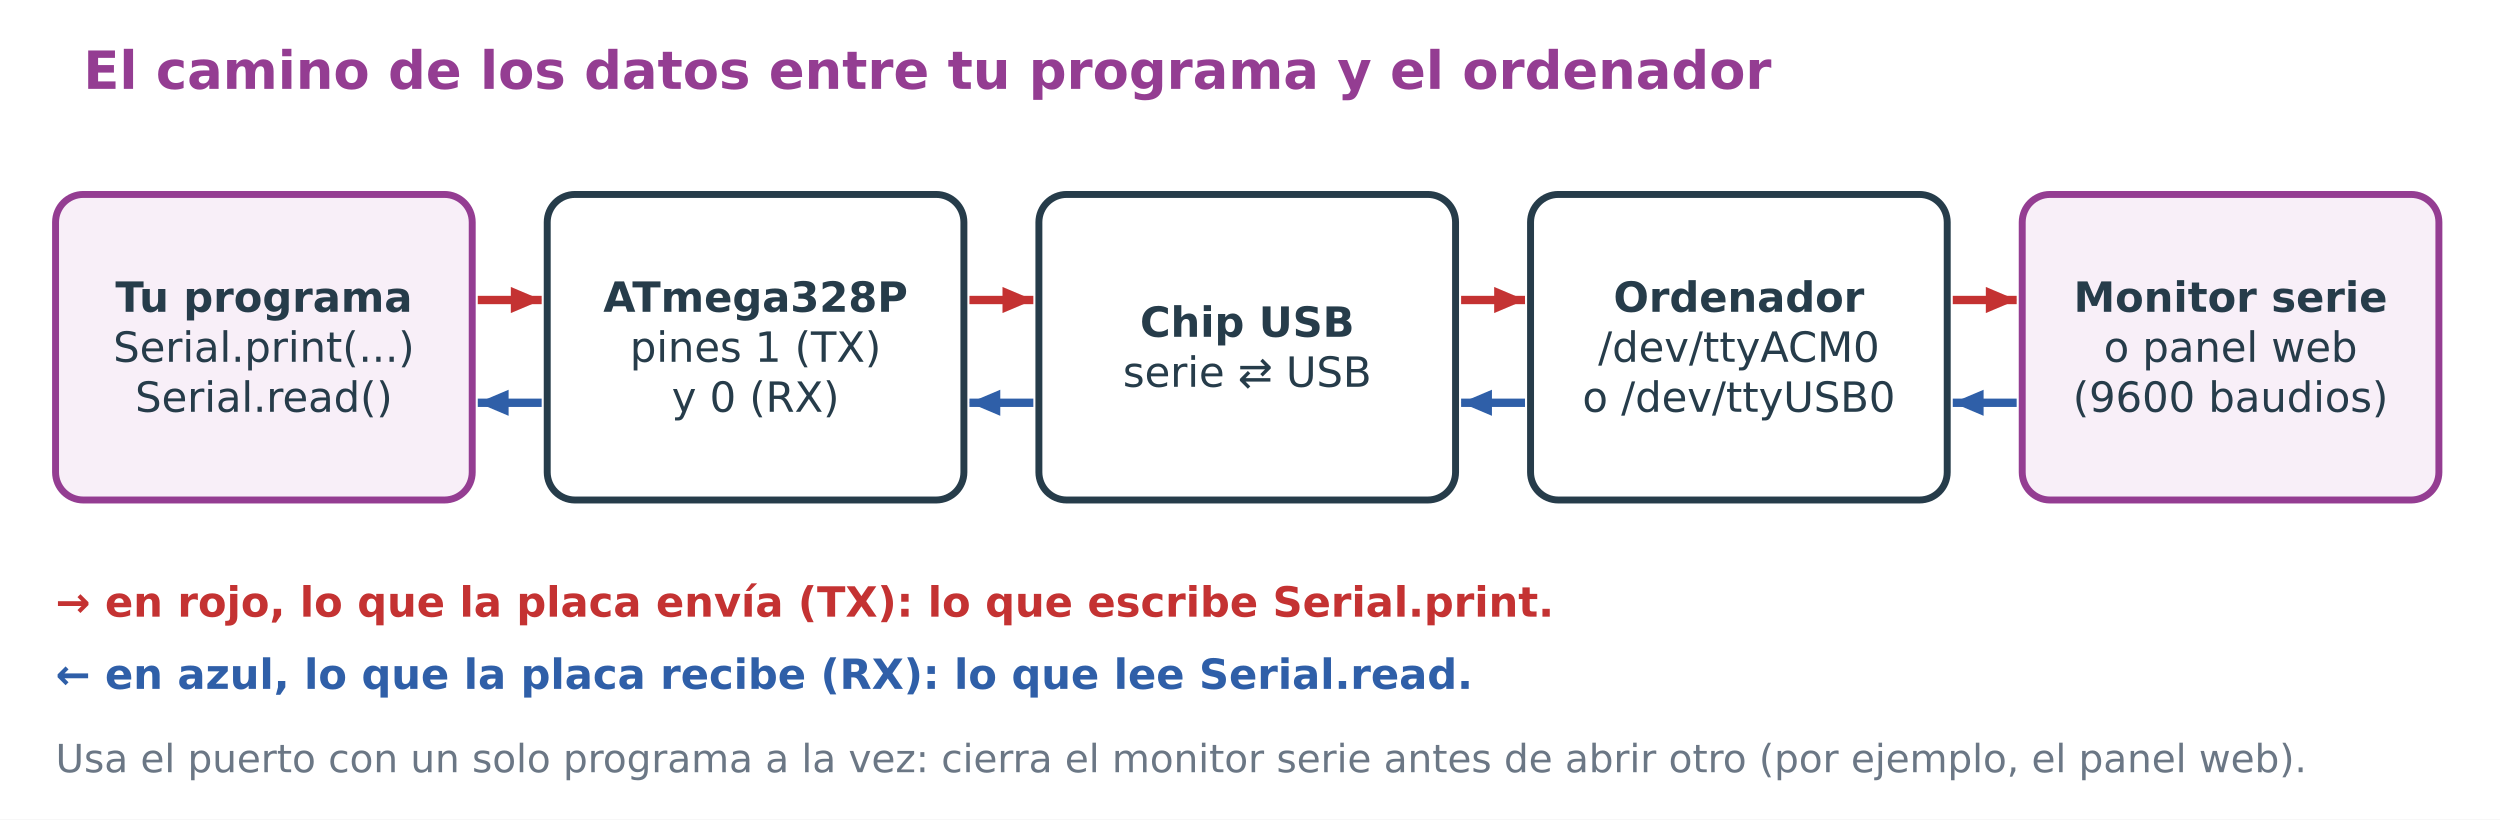
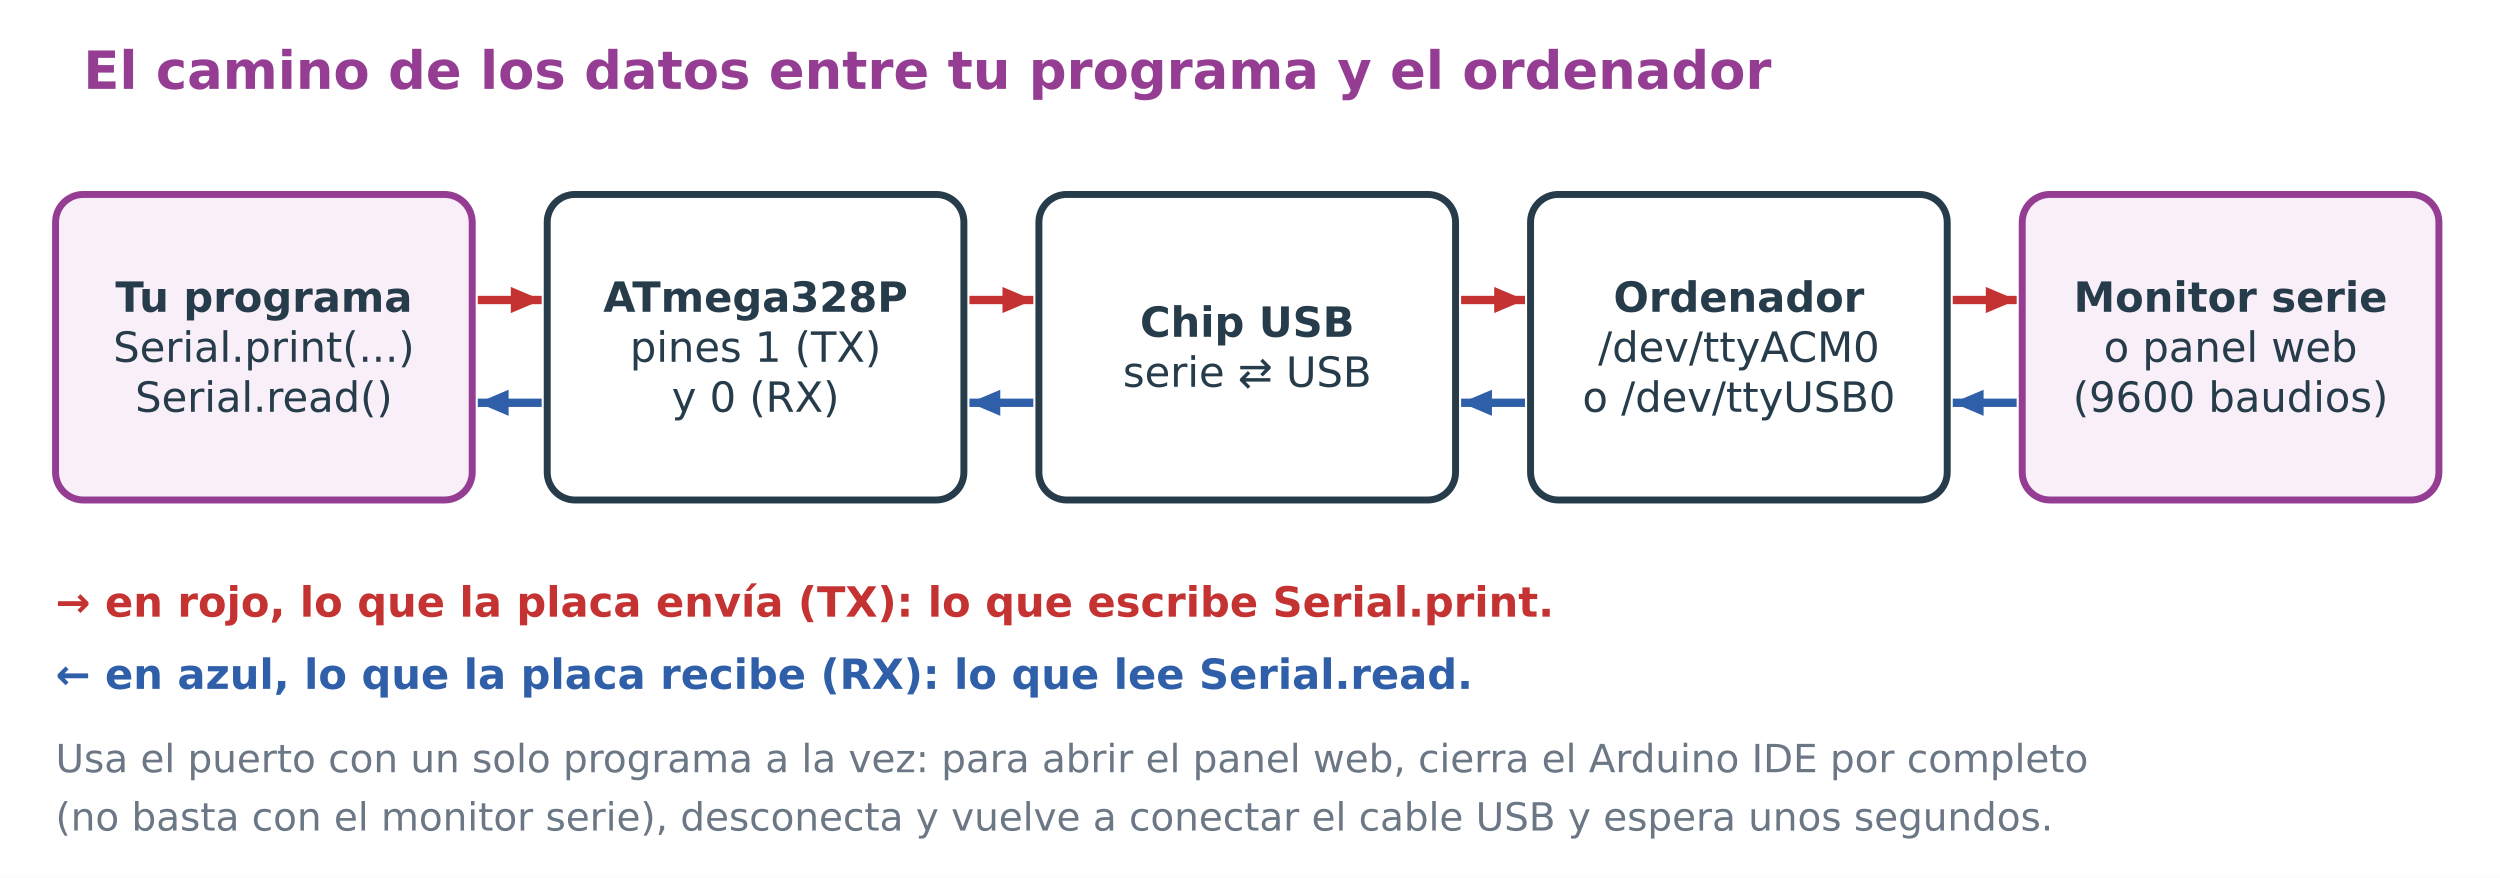
- <svg xmlns="http://www.w3.org/2000/svg" viewBox="0 0 900 295" role="img" font-family="Verdana, 'DejaVu Sans', Arial, sans-serif">
-   <rect width="900" height="295" fill="white" />
+ <svg xmlns="http://www.w3.org/2000/svg" viewBox="0 0 900 316" role="img" font-family="Verdana, 'DejaVu Sans', Arial, sans-serif">
+   <rect width="900" height="316" fill="white" />
  <text x="30" y="32" font-size="19" fill="#943d92" text-anchor="start" font-weight="bold">El camino de los datos entre tu programa y el ordenador</text>
  <rect x="20" y="70" width="150" height="110" rx="10" fill="#f8eff8" stroke="#943d92" stroke-width="2.5" />
  <text x="95.0" y="112.25" font-size="15" fill="#263c4a" text-anchor="middle" font-weight="bold">Tu programa</text>
  <text x="95.0" y="130.25" font-size="15" fill="#263c4a" text-anchor="middle" font-weight="normal">Serial.print(...)</text>
  <text x="95.0" y="148.25" font-size="15" fill="#263c4a" text-anchor="middle" font-weight="normal">Serial.read()</text>
  <line x1="172" y1="108" x2="195" y2="108" stroke="#c43232" stroke-width="3" />
  <polygon points="195,108 183.9,112.7 183.9,103.3" fill="#c43232" />
  <line x1="195" y1="145" x2="172" y2="145" stroke="#2f5fa8" stroke-width="3" />
  <polygon points="172,145 183.1,140.3 183.1,149.7" fill="#2f5fa8" />
  <rect x="197" y="70" width="150" height="110" rx="10" fill="white" stroke="#263c4a" stroke-width="2.5" />
  <text x="272.0" y="112.25" font-size="15" fill="#263c4a" text-anchor="middle" font-weight="bold">ATmega328P</text>
  <text x="272.0" y="130.25" font-size="15" fill="#263c4a" text-anchor="middle" font-weight="normal">pines 1 (TX)</text>
  <text x="272.0" y="148.25" font-size="15" fill="#263c4a" text-anchor="middle" font-weight="normal">y 0 (RX)</text>
  <line x1="349" y1="108" x2="372" y2="108" stroke="#c43232" stroke-width="3" />
  <polygon points="372,108 360.9,112.7 360.9,103.3" fill="#c43232" />
  <line x1="372" y1="145" x2="349" y2="145" stroke="#2f5fa8" stroke-width="3" />
  <polygon points="349,145 360.1,140.3 360.1,149.7" fill="#2f5fa8" />
  <rect x="374" y="70" width="150" height="110" rx="10" fill="white" stroke="#263c4a" stroke-width="2.5" />
  <text x="449.0" y="121.25" font-size="15" fill="#263c4a" text-anchor="middle" font-weight="bold">Chip USB</text>
  <text x="449.0" y="139.25" font-size="15" fill="#263c4a" text-anchor="middle" font-weight="normal">serie ⇄ USB</text>
  <line x1="526" y1="108" x2="549" y2="108" stroke="#c43232" stroke-width="3" />
  <polygon points="549,108 537.9,112.7 537.9,103.3" fill="#c43232" />
  <line x1="549" y1="145" x2="526" y2="145" stroke="#2f5fa8" stroke-width="3" />
  <polygon points="526,145 537.1,140.3 537.1,149.7" fill="#2f5fa8" />
  <rect x="551" y="70" width="150" height="110" rx="10" fill="white" stroke="#263c4a" stroke-width="2.5" />
  <text x="626.0" y="112.25" font-size="15" fill="#263c4a" text-anchor="middle" font-weight="bold">Ordenador</text>
  <text x="626.0" y="130.25" font-size="15" fill="#263c4a" text-anchor="middle" font-weight="normal">/dev/ttyACM0</text>
  <text x="626.0" y="148.25" font-size="15" fill="#263c4a" text-anchor="middle" font-weight="normal">o /dev/ttyUSB0</text>
  <line x1="703" y1="108" x2="726" y2="108" stroke="#c43232" stroke-width="3" />
  <polygon points="726,108 714.9,112.7 714.9,103.3" fill="#c43232" />
  <line x1="726" y1="145" x2="703" y2="145" stroke="#2f5fa8" stroke-width="3" />
  <polygon points="703,145 714.1,140.3 714.1,149.7" fill="#2f5fa8" />
  <rect x="728" y="70" width="150" height="110" rx="10" fill="#f8eff8" stroke="#943d92" stroke-width="2.5" />
  <text x="803.0" y="112.25" font-size="15" fill="#263c4a" text-anchor="middle" font-weight="bold">Monitor serie</text>
  <text x="803.0" y="130.25" font-size="15" fill="#263c4a" text-anchor="middle" font-weight="normal">o panel web</text>
  <text x="803.0" y="148.25" font-size="15" fill="#263c4a" text-anchor="middle" font-weight="normal">(9600 baudios)</text>
  <text x="20" y="222" font-size="15" fill="#c43232" text-anchor="start" font-weight="bold">→ en rojo, lo que la placa envía (TX): lo que escribe Serial.print.</text>
  <text x="20" y="248" font-size="15" fill="#2f5fa8" text-anchor="start" font-weight="bold">← en azul, lo que la placa recibe (RX): lo que lee Serial.read.</text>
-   <text x="20" y="278" font-size="14" fill="#6b7785" text-anchor="start" font-weight="normal">Usa el puerto con un solo programa a la vez: cierra el monitor serie antes de abrir otro (por ejemplo, el panel web).</text>
+   <text x="20" y="278" font-size="14" fill="#6b7785" text-anchor="start" font-weight="normal">Usa el puerto con un solo programa a la vez: para abrir el panel web, cierra el Arduino IDE por completo</text>
+   <text x="20" y="299" font-size="14" fill="#6b7785" text-anchor="start" font-weight="normal">(no basta con el monitor serie), desconecta y vuelve a conectar el cable USB y espera unos segundos.</text>
</svg>
